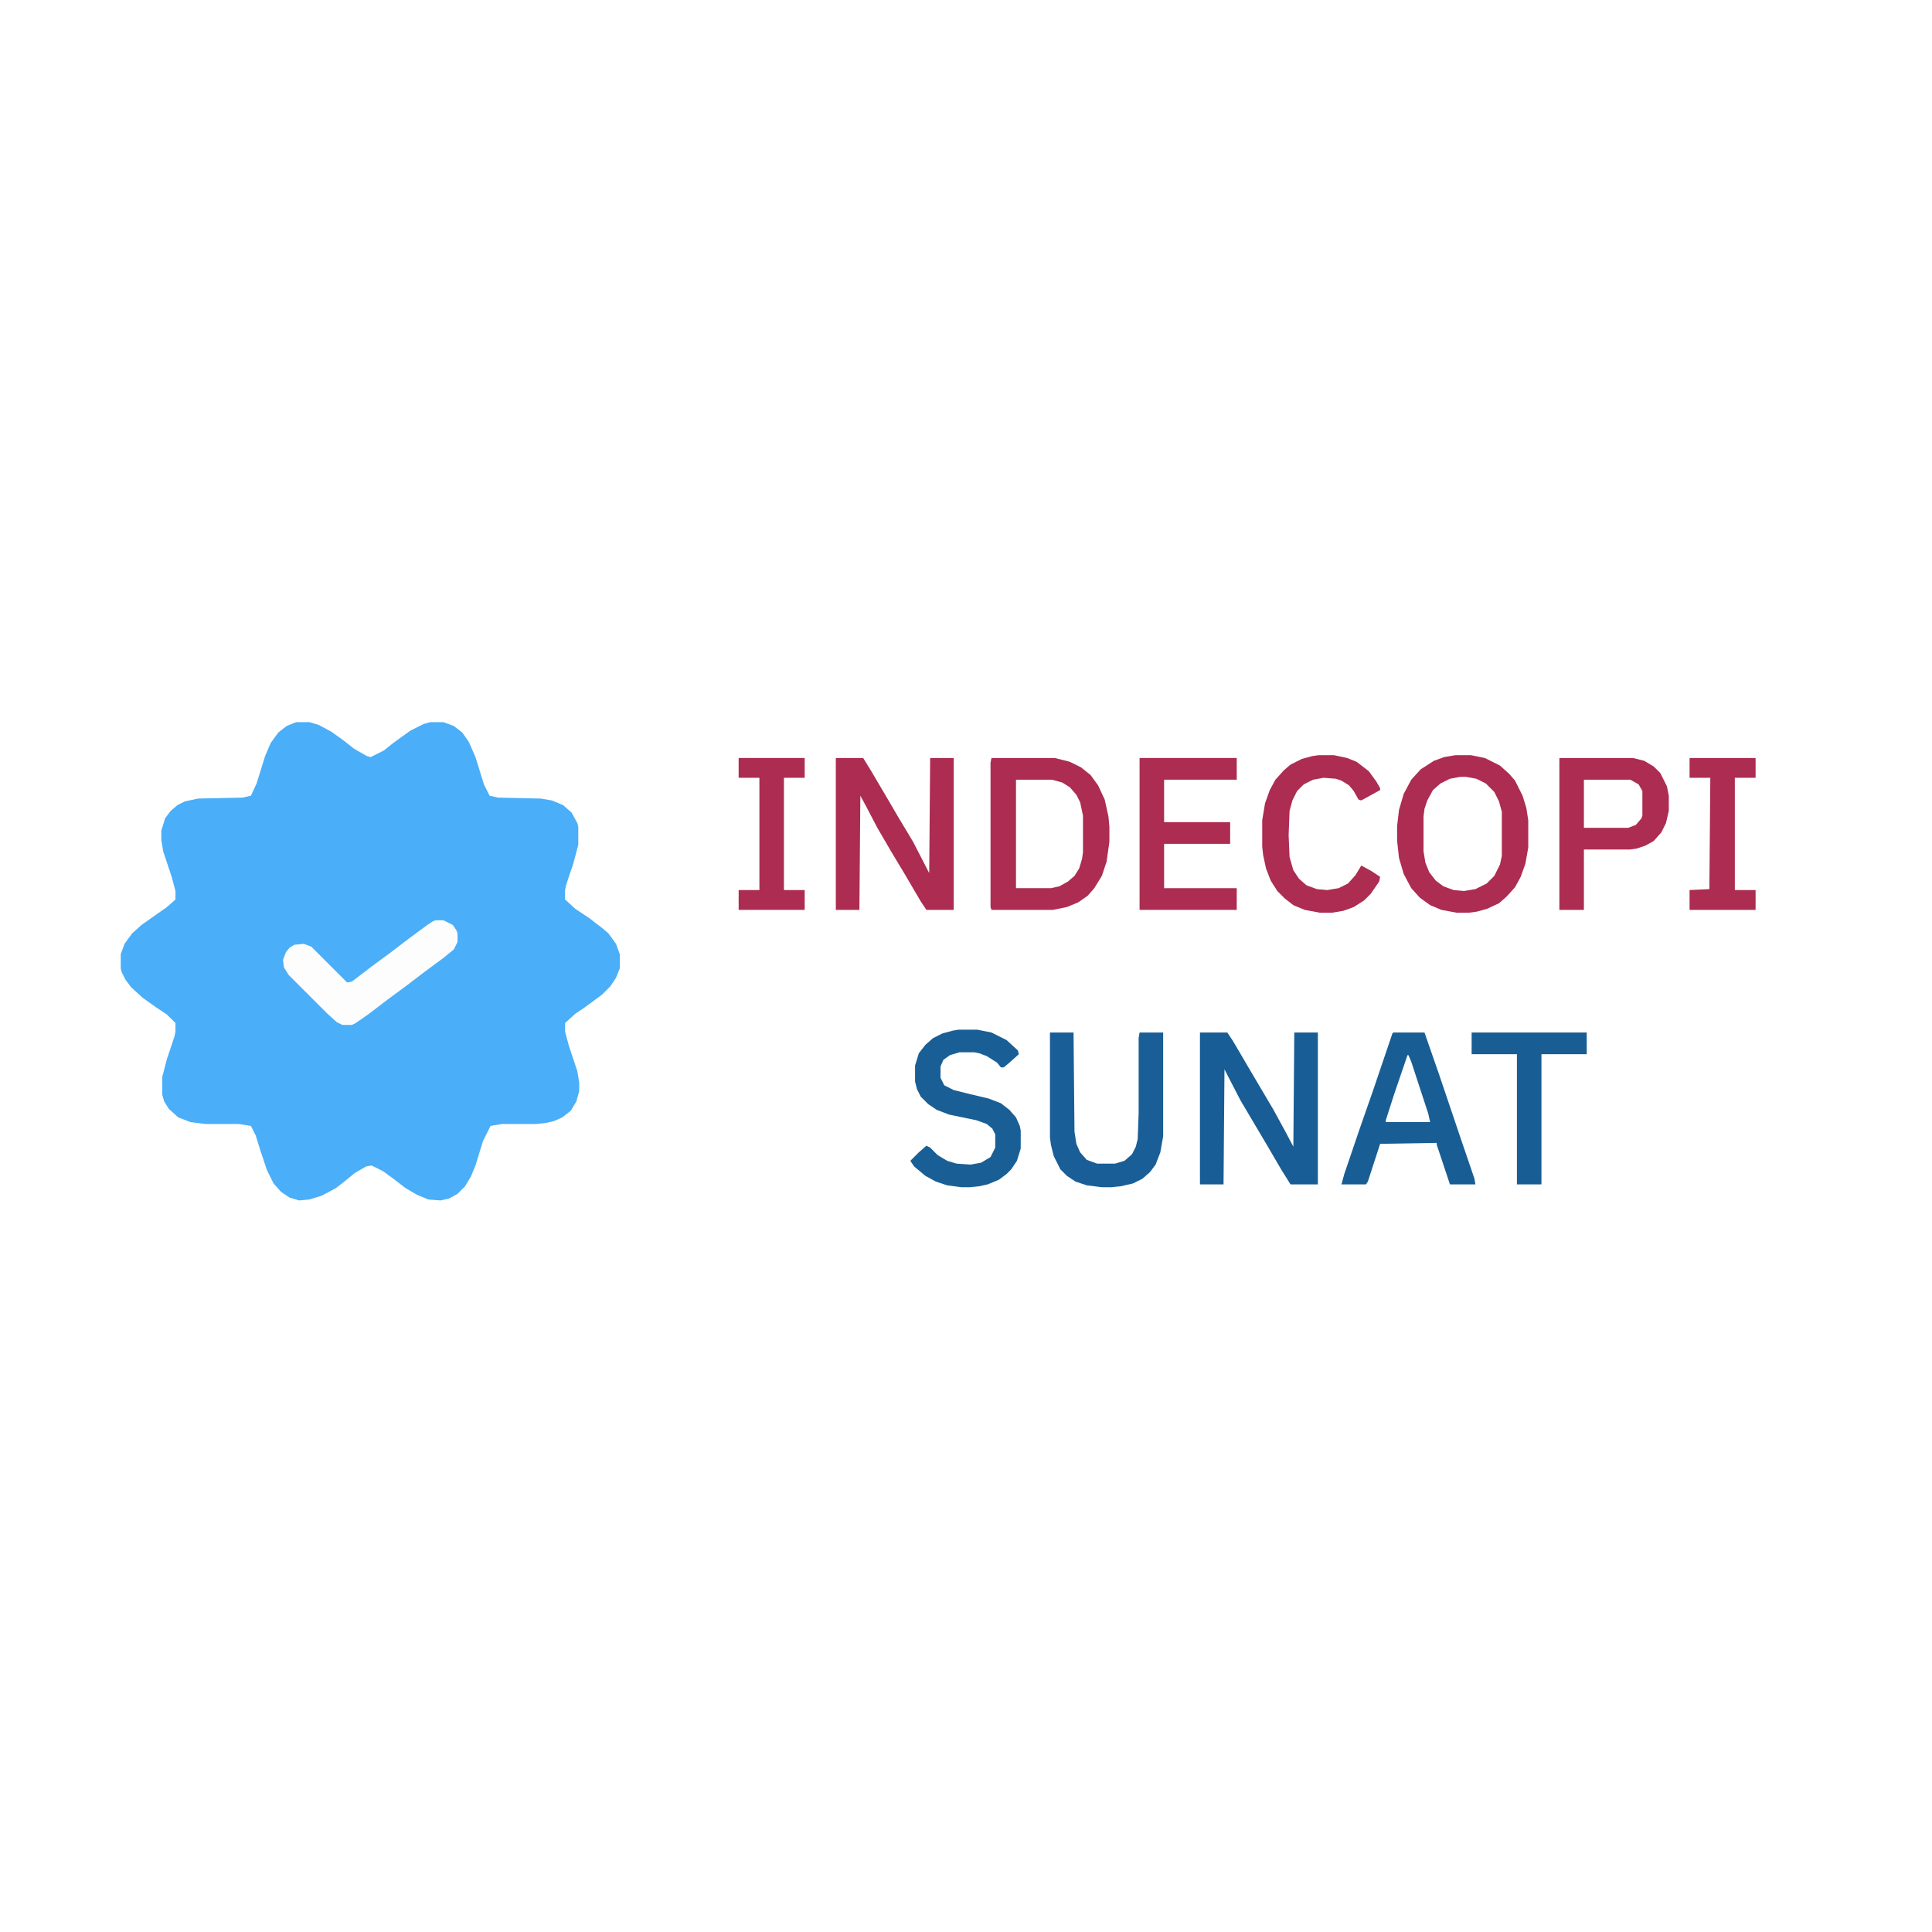
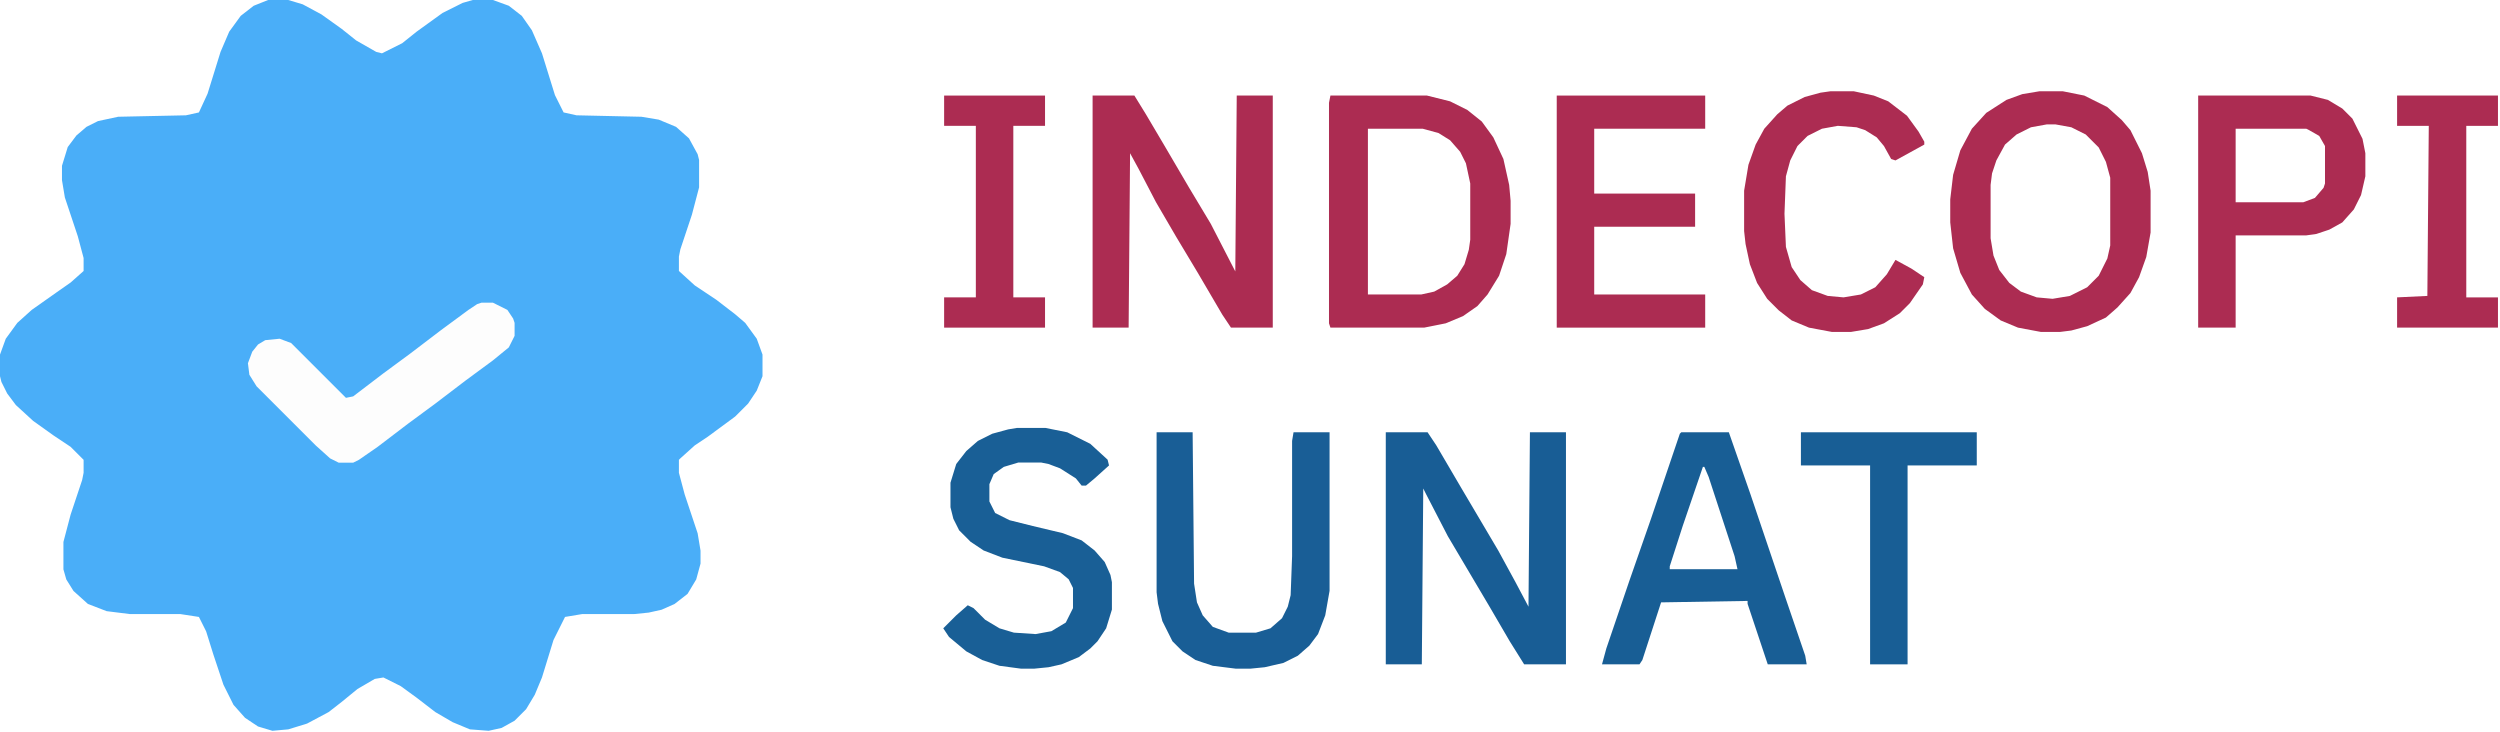
- <svg xmlns="http://www.w3.org/2000/svg" version="1.1" viewBox="0 0 2048 749" width="1280" height="1280">
-   <path transform="translate(314,116)" d="m0 0h14l10 3 13 7 14 10 10 8 14 8 4 1 14-7 10-8 18-13 14-7 7-2h14l11 4 9 7 7 10 7 16 9 29 6 12 9 2 45 1 12 2 12 5 9 8 6 11 1 4v19l-5 19-8 24-1 5v10l11 10 15 10 13 10 7 6 8 11 4 11v15l-4 10-6 9-9 9-19 14-9 6-10 9-1 1v9l4 15 9 27 2 12v9l-3 11-6 10-9 7-9 4-9 2-10 1h-36l-12 2-8 16-8 26-5 12-6 10-8 8-9 5-9 2-13-1-12-5-12-7-13-10-11-8-12-6-6 1-12 7-11 9-9 7-15 8-13 4-11 1-10-3-9-6-8-9-7-14-7-21-5-16-5-10-13-2h-35l-16-2-13-5-10-9-5-8-2-7v-19l5-19 8-24 1-5v-9l-9-9-12-8-14-10-12-11-6-8-4-8-1-4v-15l4-11 8-11 10-9 17-12 10-7 9-8v-9l-4-15-9-27-2-12v-10l4-13 6-8 7-6 8-4 14-3 47-1 9-2 6-13 9-29 6-14 8-11 9-7z" fill="#4AAEF8" />
-   <path transform="translate(1272,445)" d="m0 0h29l6 9 17 29 26 44 12 22 9 17 1-121h25v161h-29l-10-16-14-24-29-49-15-29-2-4-1 122h-25z" fill="#185D95" />
-   <path transform="translate(886,154)" d="m0 0h29l8 13 13 22 17 29 15 25 17 33 1-122h25v161h-29l-6-9-17-29-15-25-14-24-12-23-6-11-1 121h-25z" fill="#AC2C52" />
-   <path transform="translate(1051,154)" d="m0 0h67l16 4 12 6 10 8 8 11 7 15 4 18 1 11v16l-3 21-5 15-8 13-7 8-10 7-12 5-15 3h-65l-1-3v-153zm26 23v115h37l9-2 9-5 7-6 5-8 3-10 1-7v-39l-3-14-4-8-7-8-8-5-11-3z" fill="#AC2C52" />
-   <path transform="translate(1543,151)" d="m0 0h16l15 3 16 8 10 9 6 7 8 16 4 13 2 13v29l-3 17-5 14-6 11-9 10-8 7-13 6-11 3-8 1h-13l-16-3-12-5-11-8-9-10-8-15-5-17-2-18v-16l2-17 5-17 8-15 10-11 14-9 11-4zm5 23-11 2-10 5-8 7-6 11-3 9-1 8v37l2 12 4 10 7 9 8 6 11 4 11 1 12-2 12-6 8-8 6-12 2-9v-47l-3-11-5-10-9-9-10-5-11-2z" fill="#AC2C52" />
-   <path transform="translate(1208,154)" d="m0 0h103v23h-77v45h70v23h-70v47h77v23h-103z" fill="#AC2C52" />
-   <path transform="translate(1113,445)" d="m0 0h25l1 105 2 13 4 9 7 8 11 4h19l10-3 8-7 4-8 2-8 1-27v-80l1-6h25v110l-3 17-5 13-6 8-8 7-10 5-13 3-10 1h-10l-16-2-12-4-9-6-7-7-7-14-3-12-1-8z" fill="#195E96" />
-   <path transform="translate(1477,445)" d="m0 0h33l15 43 24 71 14 41 1 6h-27l-14-42v-2l-60 1-13 40-2 3h-26l3-11 16-47 15-43 20-59zm15 24-14 41-9 28v2h47l-2-9-18-55-3-7z" fill="#185E95" />
-   <path transform="translate(1653,154)" d="m0 0h78l12 3 10 6 7 7 7 14 2 10v16l-3 13-5 10-8 9-9 5-9 3-7 1h-49v64h-26zm26 23v51h47l8-3 6-7 1-3v-26l-4-7-7-4-2-1z" fill="#AC2C52" />
-   <path transform="translate(1016,442)" d="m0 0h20l15 3 16 8 12 11 1 4-10 9-6 5h-3l-4-5-11-7-8-3-5-1h-16l-10 3-7 5-3 7v12l4 8 10 5 16 4 21 5 13 5 9 7 7 8 4 9 1 5v19l-4 13-6 9-5 5-8 6-12 5-9 2-10 1h-9l-15-2-12-4-11-6-12-10-4-6 9-9 8-7 4 2 8 8 10 6 10 3 15 1 11-2 10-6 5-10v-14l-3-6-6-5-11-4-29-6-13-5-9-6-8-8-4-8-2-8v-17l4-13 7-9 8-7 10-5 11-3z" fill="#195F96" />
-   <path transform="translate(462,326)" d="m0 0h8l10 5 4 6 1 3v9l-4 8-11 9-19 14-21 16-19 14-21 16-13 9-4 2h-10l-6-3-10-9-41-41-5-8-1-8 3-8 4-5 5-3 10-1 8 3 38 38 5-1 21-16 19-14 21-16 19-14 6-4z" fill="#FDFDFD" />
-   <path transform="translate(1398,151)" d="m0 0h16l14 3 10 4 13 10 8 11 4 7v2l-20 11-3-1-5-9-5-6-8-5-6-2-13-1-11 2-10 5-7 7-5 10-3 11-1 26 1 23 4 14 6 9 8 7 11 4 11 1 12-2 10-5 8-9 6-10 11 6 9 6-1 5-9 13-7 7-11 7-11 4-12 2h-13l-16-3-12-5-9-7-8-8-7-11-5-13-3-14-1-9v-28l3-18 5-14 6-11 9-10 7-6 12-6 11-3z" fill="#AC2C52" />
-   <path transform="translate(1560,445)" d="m0 0h122v23h-48v138h-26v-138h-48z" fill="#185E95" />
-   <path transform="translate(1791,154)" d="m0 0h70v21h-22v119h22v21h-70v-21l21-1 1-118h-22z" fill="#AC2C52" />
-   <path transform="translate(783,154)" d="m0 0h70v21h-22v119h22v21h-70v-21h22v-119h-22z" fill="#AC2C52" />
+ <svg xmlns="http://www.w3.org/2000/svg" width="1084" height="317" viewBox="0 0 1084 317" fill="none">
+   <path d="M116.25 0H125L131.25 1.875L139.375 6.25L148.125 12.5L154.375 17.5L163.125 22.5L165.625 23.125L174.375 18.75L180.625 13.75L191.875 5.625L200.625 1.25L205 0H213.75L220.625 2.5L226.25 6.875L230.625 13.125L235 23.125L240.625 41.25L244.375 48.75L250 50L278.125 50.625L285.625 51.875L293.125 55L298.75 60L302.5 66.875L303.125 69.375V81.25L300 93.125L295 108.125L294.375 111.25V117.5L301.25 123.75L310.625 130L318.75 136.25L323.125 140L328.125 146.875L330.625 153.75V163.125L328.125 169.375L324.375 175L318.75 180.625L306.875 189.375L301.25 193.125L295 198.75L294.375 199.375V205L296.875 214.375L302.5 231.25L303.75 238.75V244.375L301.875 251.25L298.125 257.5L292.5 261.875L286.875 264.375L281.25 265.625L275 266.25H252.5L245 267.5L240 277.5L235 293.75L231.875 301.25L228.125 307.5L223.125 312.5L217.5 315.625L211.875 316.875L203.75 316.25L196.25 313.125L188.75 308.75L180.625 302.5L173.75 297.5L166.25 293.75L162.5 294.375L155 298.75L148.125 304.375L142.5 308.75L133.125 313.75L125 316.25L118.125 316.875L111.875 315L106.25 311.25L101.25 305.625L96.875 296.875L92.5 283.75L89.375 273.75L86.25 267.5L78.125 266.25H56.25L46.25 265L38.125 261.875L31.875 256.25L28.75 251.25L27.5 246.875V235L30.625 223.125L35.625 208.125L36.25 205V199.375L30.625 193.75L23.125 188.75L14.375 182.5L6.875 175.625L3.125 170.625L0.625 165.625L0 163.125V153.75L2.5 146.875L7.5 140L13.75 134.375L24.375 126.875L30.625 122.5L36.25 117.5V111.875L33.75 102.5L28.125 85.625L26.875 78.125V71.875L29.375 63.75L33.125 58.75L37.5 55L42.5 52.5L51.25 50.625L80.625 50L86.25 48.75L90 40.625L95.625 22.5L99.375 13.75L104.375 6.875L110 2.5L116.25 0Z" fill="#4AAEF8" />
+   <path d="M600.875 187.438H619L622.75 193.062L633.375 211.188L649.625 238.688L657.125 252.438L662.75 263.062L663.375 187.438H679V288.062H660.875L654.625 278.062L645.875 263.062L627.75 232.438L618.375 214.312L617.125 211.812L616.5 288.062H600.875V187.438Z" fill="#185D95" />
+   <path d="M473.75 41.438H491.875L496.875 49.562L505 63.312L515.625 81.438L525 97.062L535.625 117.688L536.25 41.438H551.875V142.062H533.75L530 136.438L519.375 118.312L510 102.688L501.25 87.688L493.75 73.312L490 66.438L489.375 142.062H473.75V41.438Z" fill="#AC2C52" />
+   <path d="M576.875 41.438H618.75L628.75 43.938L636.25 47.688L642.5 52.688L647.5 59.562L651.875 68.938L654.375 80.188L655 87.062V97.062L653.125 110.188L650 119.562L645 127.688L640.625 132.688L634.375 137.062L626.875 140.188L617.5 142.062H576.875L576.25 140.188V44.562L576.875 41.438ZM593.125 55.812V127.688H616.25L621.875 126.438L627.5 123.312L631.875 119.562L635 114.562L636.875 108.312L637.5 103.938V79.562L635.625 70.812L633.125 65.812L628.75 60.812L623.75 57.688L616.875 55.812H593.125Z" fill="#AC2C52" />
+   <path d="M884.375 39.562H894.375L903.75 41.438L913.75 46.438L920 52.062L923.75 56.438L928.75 66.438L931.25 74.562L932.5 82.688V100.812L930.625 111.438L927.5 120.188L923.75 127.062L918.125 133.312L913.125 137.688L905 141.438L898.125 143.312L893.125 143.938H885L875 142.062L867.5 138.938L860.625 133.938L855 127.688L850 118.312L846.875 107.688L845.625 96.438V86.438L846.875 75.812L850 65.188L855 55.812L861.25 48.938L870 43.312L876.875 40.812L884.375 39.562ZM887.5 53.938L880.625 55.188L874.375 58.312L869.375 62.688L865.625 69.562L863.75 75.188L863.125 80.188V103.312L864.375 110.812L866.875 117.062L871.25 122.688L876.25 126.438L883.125 128.938L890 129.562L897.5 128.312L905 124.562L910 119.562L913.75 112.062L915 106.438V77.062L913.125 70.188L910 63.938L904.375 58.312L898.125 55.188L891.25 53.938H887.5Z" fill="#AC2C52" />
+   <path d="M675 41.438H739.375V55.812H691.25V83.938H735V98.312H691.25V127.688H739.375V142.062H675V41.438Z" fill="#AC2C52" />
+   <path d="M501.5 187.438H517.125L517.75 253.062L519 261.188L521.5 266.812L525.875 271.812L532.75 274.312H544.625L550.875 272.438L555.875 268.062L558.375 263.062L559.625 258.062L560.25 241.188V191.188L560.875 187.438H576.5V256.188L574.625 266.812L571.5 274.938L567.75 279.938L562.75 284.312L556.5 287.438L548.375 289.312L542.125 289.938H535.875L525.875 288.688L518.375 286.188L512.75 282.438L508.375 278.062L504 269.312L502.125 261.812L501.5 256.812V187.438Z" fill="#195E96" />
+   <path d="M729 187.438H749.625L759 214.312L774 258.688L782.75 284.312L783.375 288.062H766.5L757.75 261.812V260.562L720.25 261.188L712.125 286.188L710.875 288.062H694.625L696.5 281.188L706.5 251.812L715.875 224.938L728.375 188.062L729 187.438ZM738.375 202.438L729.625 228.062L724 245.562V246.812H753.375L752.125 241.188L740.875 206.812L739 202.438H738.375Z" fill="#185E95" />
+   <path d="M953.125 41.438H1001.88L1009.38 43.312L1015.62 47.062L1020 51.438L1024.38 60.188L1025.62 66.438V76.438L1023.75 84.562L1020.62 90.812L1015.62 96.438L1010 99.562L1004.38 101.438L1000 102.062H969.375V142.062H953.125V41.438ZM969.375 55.812V87.688H998.75L1003.75 85.812L1007.5 81.438L1008.12 79.562V63.312L1005.62 58.938L1001.25 56.438L1000 55.812H969.375Z" fill="#AC2C52" />
+   <path d="M440.875 185.562H453.375L462.75 187.438L472.75 192.438L480.25 199.312L480.875 201.812L474.625 207.438L470.875 210.562H469L466.5 207.438L459.625 203.062L454.625 201.188L451.5 200.562H441.5L435.25 202.438L430.875 205.562L429 209.938V217.438L431.5 222.438L437.75 225.562L447.75 228.062L460.875 231.188L469 234.312L474.625 238.688L479 243.688L481.5 249.312L482.125 252.438V264.312L479.625 272.438L475.875 278.062L472.75 281.188L467.75 284.938L460.25 288.062L454.625 289.312L448.375 289.938H442.75L433.375 288.688L425.875 286.188L419 282.438L411.5 276.188L409 272.438L414.625 266.812L419.625 262.438L422.125 263.688L427.125 268.688L433.375 272.438L439.625 274.312L449 274.938L455.875 273.688L462.125 269.938L465.25 263.688V254.938L463.375 251.188L459.625 248.062L452.75 245.562L434.625 241.812L426.5 238.688L420.875 234.938L415.875 229.938L413.375 224.938L412.125 219.938V209.312L414.625 201.188L419 195.562L424 191.188L430.25 188.062L437.125 186.188L440.875 185.562Z" fill="#195F96" />
+   <path d="M208.75 131.25H213.75L220 134.375L222.5 138.125L223.125 140V145.625L220.625 150.625L213.75 156.25L201.875 165L188.75 175L176.875 183.75L163.75 193.75L155.625 199.375L153.125 200.625H146.875L143.125 198.75L136.875 193.125L111.25 167.5L108.125 162.5L107.5 157.5L109.375 152.5L111.875 149.375L115 147.5L121.25 146.875L126.25 148.75L150 172.5L153.125 171.875L166.25 161.875L178.125 153.125L191.25 143.125L203.125 134.375L206.875 131.875L208.75 131.25Z" fill="#FDFDFD" />
+   <path d="M793.75 39.562H803.75L812.5 41.438L818.75 43.938L826.875 50.188L831.875 57.062L834.375 61.438V62.688L821.875 69.562L820 68.938L816.875 63.312L813.75 59.562L808.75 56.438L805 55.188L796.875 54.562L790 55.812L783.75 58.938L779.375 63.312L776.25 69.562L774.375 76.438L773.75 92.688L774.375 107.062L776.875 115.812L780.625 121.438L785.625 125.812L792.5 128.312L799.375 128.938L806.875 127.688L813.125 124.562L818.125 118.938L821.875 112.688L828.75 116.438L834.375 120.188L833.75 123.312L828.125 131.438L823.75 135.812L816.875 140.188L810 142.688L802.5 143.938H794.375L784.375 142.062L776.875 138.938L771.25 134.562L766.25 129.562L761.875 122.688L758.75 114.562L756.875 105.812L756.25 100.188V82.688L758.125 71.438L761.25 62.688L765 55.812L770.625 49.562L775 45.812L782.5 42.062L789.375 40.188L793.75 39.562Z" fill="#AC2C52" />
+   <path d="M780.875 187.438H857.125V201.812H827.125V288.062H810.875V201.812H780.875V187.438Z" fill="#185E95" />
+   <path d="M1039.38 41.438H1083.12V54.562H1069.38V128.938H1083.12V142.062H1039.38V128.938L1052.5 128.312L1053.12 54.562H1039.38V41.438Z" fill="#AC2C52" />
+   <path d="M409.375 41.438H453.125V54.562H439.375V128.938H453.125V142.062H409.375V128.938H423.125V54.562H409.375V41.438Z" fill="#AC2C52" />
</svg>
